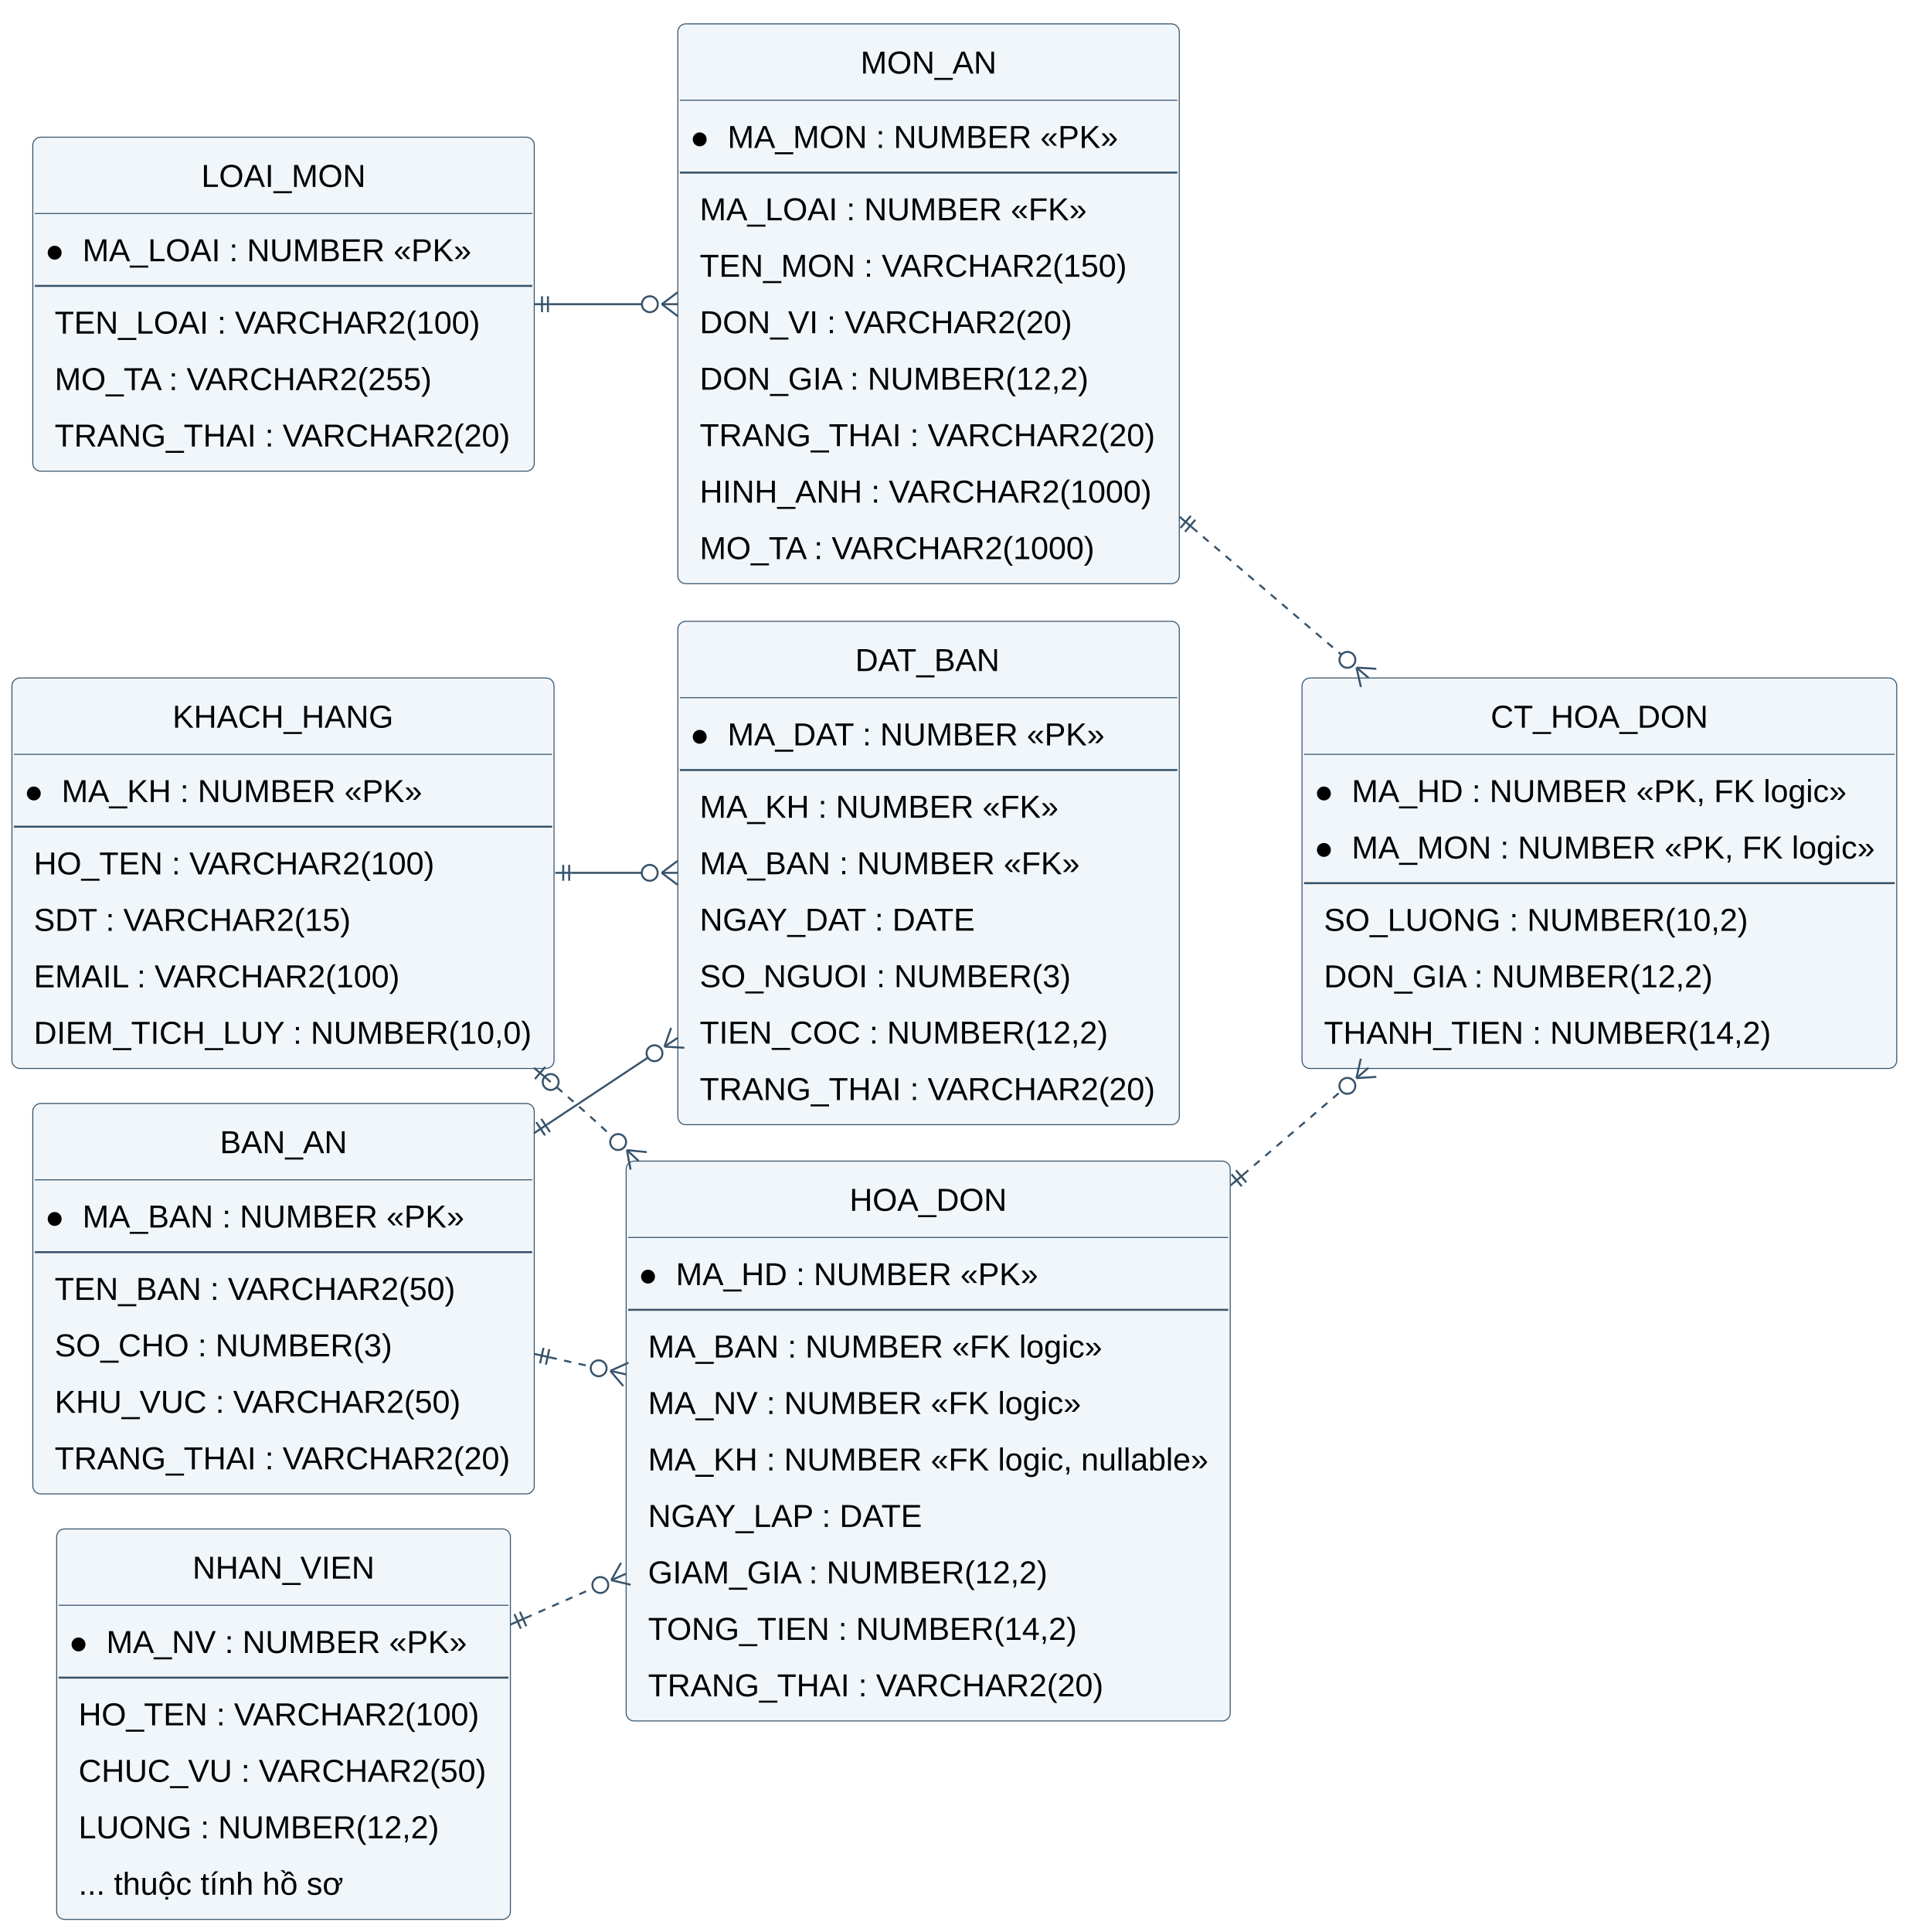
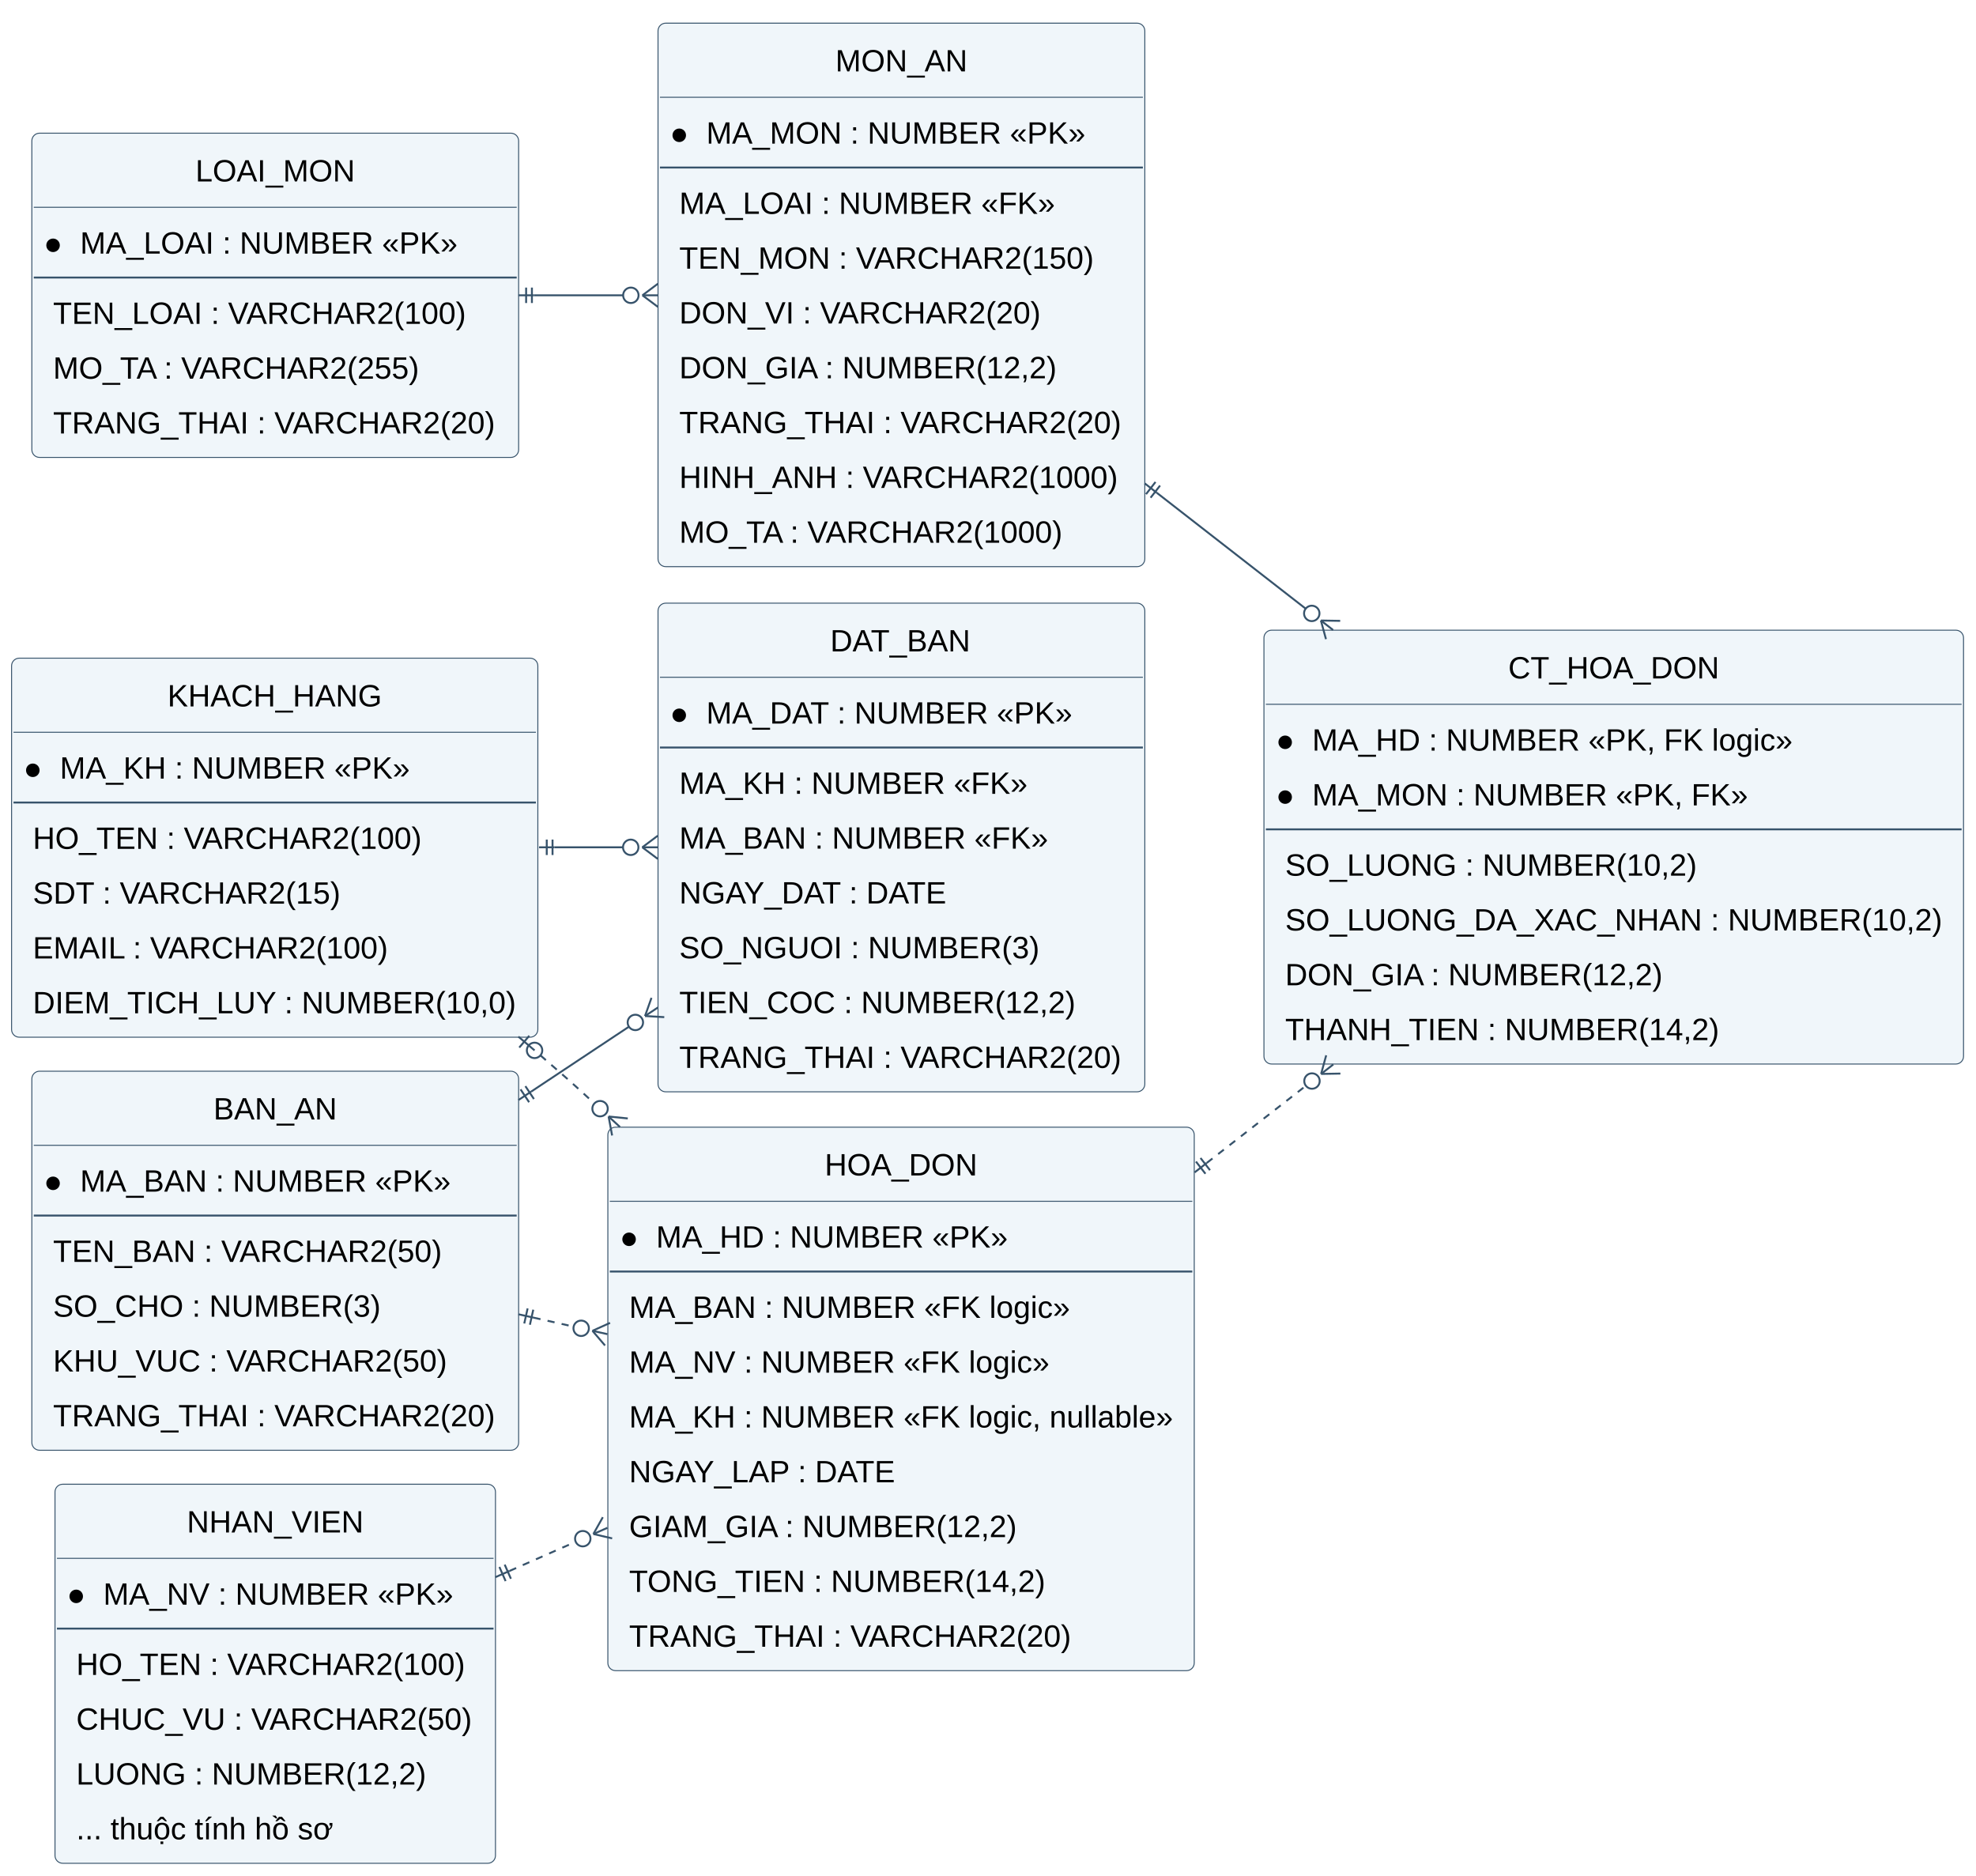
- <svg xmlns="http://www.w3.org/2000/svg" contentStyleType="text/css" data-diagram-type="CLASS" height="1822.5px" preserveAspectRatio="none" style="width:1801px;height:1822px;background:#FFFFFF;" version="1.1" viewBox="0 0 1801 1822" width="1801.875px" zoomAndPan="magnify">
+ <svg xmlns="http://www.w3.org/2000/svg" contentStyleType="text/css" height="1822.5px" preserveAspectRatio="none" style="width:1920px;height:1822px;background:#FFFFFF;" version="1.1" viewBox="0 0 1920 1822" width="1920px" zoomAndPan="magnify">
  <defs />
  <g>
-     <g class="entity" data-entity="KHACH_HANG" data-source-line="20" data-uid="ent0002" id="entity_KHACH_HANG">
-       <rect fill="#F0F6FA" height="368.232" rx="7.5" ry="7.5" style="stroke:#37536B;stroke-width:0.938;" width="511.348" x="11.25" y="639.375" />
+     <g id="elem_KHACH_HANG">
+       <rect codeLine="20" fill="#F0F6FA" height="368.232" id="KHACH_HANG" rx="7.5" ry="7.5" style="stroke:#37536B;stroke-width:0.938;" width="511.348" x="11.25" y="639.375" />
      <text fill="#000000" font-family="Arial" font-size="30" lengthAdjust="spacing" textLength="208.374" x="162.737" y="686.265">KHACH_HANG</text>
      <line style="stroke:#37536B;stroke-width:0.938;" x1="13.125" x2="520.723" y1="711.372" y2="711.372" />
      <ellipse cx="31.875" cy="748.308" fill="#000000" rx="5.625" ry="5.625" style="stroke:#000000;stroke-width:1.875;" />
      <text fill="#000000" font-family="Arial" font-size="30" lengthAdjust="spacing" textLength="340.093" x="58.125" y="756.387">MA_KH : NUMBER «PK»</text>
      <line style="stroke:#37536B;stroke-width:1.875;" x1="13.125" x2="520.723" y1="779.619" y2="779.619" />
      <text fill="#000000" font-family="Arial" font-size="30" lengthAdjust="spacing" textLength="380.098" x="31.875" y="824.634">HO_TEN : VARCHAR2(100)</text>
      <text fill="#000000" font-family="Arial" font-size="30" lengthAdjust="spacing" textLength="301.728" x="31.875" y="877.881">SDT : VARCHAR2(15)</text>
      <text fill="#000000" font-family="Arial" font-size="30" lengthAdjust="spacing" textLength="348.442" x="31.875" y="931.128">EMAIL : VARCHAR2(100)</text>
      <text fill="#000000" font-family="Arial" font-size="30" lengthAdjust="spacing" textLength="470.098" x="31.875" y="984.375">DIEM_TICH_LUY : NUMBER(10,0)</text>
    </g>
-     <g class="entity" data-entity="DAT_BAN" data-source-line="28" data-uid="ent0003" id="entity_DAT_BAN">
-       <rect fill="#F0F6FA" height="474.727" rx="7.5" ry="7.5" style="stroke:#37536B;stroke-width:0.938;" width="472.998" x="639.375" y="585.938" />
+     <g id="elem_DAT_BAN">
+       <rect codeLine="28" fill="#F0F6FA" height="474.727" id="DAT_BAN" rx="7.5" ry="7.5" style="stroke:#37536B;stroke-width:0.938;" width="472.998" x="639.375" y="585.938" />
      <text fill="#000000" font-family="Arial" font-size="30" lengthAdjust="spacing" textLength="138.369" x="806.689" y="632.827">DAT_BAN</text>
      <line style="stroke:#37536B;stroke-width:0.938;" x1="641.25" x2="1110.498" y1="657.935" y2="657.935" />
      <ellipse cx="660" cy="694.871" fill="#000000" rx="5.625" ry="5.625" style="stroke:#000000;stroke-width:1.875;" />
      <text fill="#000000" font-family="Arial" font-size="30" lengthAdjust="spacing" textLength="358.418" x="686.25" y="702.949">MA_DAT : NUMBER «PK»</text>
      <line style="stroke:#37536B;stroke-width:1.875;" x1="641.25" x2="1110.498" y1="726.182" y2="726.182" />
      <text fill="#000000" font-family="Arial" font-size="30" lengthAdjust="spacing" textLength="338.408" x="660" y="771.196">MA_KH : NUMBER «FK»</text>
      <text fill="#000000" font-family="Arial" font-size="30" lengthAdjust="spacing" textLength="358.418" x="660" y="824.443">MA_BAN : NUMBER «FK»</text>
      <text fill="#000000" font-family="Arial" font-size="30" lengthAdjust="spacing" textLength="266.719" x="660" y="877.69">NGAY_DAT : DATE</text>
      <text fill="#000000" font-family="Arial" font-size="30" lengthAdjust="spacing" textLength="350.039" x="660" y="930.938">SO_NGUOI : NUMBER(3)</text>
      <text fill="#000000" font-family="Arial" font-size="30" lengthAdjust="spacing" textLength="385.063" x="660" y="984.185">TIEN_COC : NUMBER(12,2)</text>
      <text fill="#000000" font-family="Arial" font-size="30" lengthAdjust="spacing" textLength="431.748" x="660" y="1037.432">TRANG_THAI : VARCHAR2(20)</text>
    </g>
-     <g class="entity" data-entity="BAN_AN" data-source-line="38" data-uid="ent0004" id="entity_BAN_AN">
-       <rect fill="#F0F6FA" height="368.232" rx="7.5" ry="7.5" style="stroke:#37536B;stroke-width:0.938;" width="472.998" x="30.938" y="1040.625" />
+     <g id="elem_BAN_AN">
+       <rect codeLine="38" fill="#F0F6FA" height="368.232" id="BAN_AN" rx="7.5" ry="7.5" style="stroke:#37536B;stroke-width:0.938;" width="472.998" x="30.938" y="1040.625" />
      <text fill="#000000" font-family="Arial" font-size="30" lengthAdjust="spacing" textLength="120.044" x="207.415" y="1087.515">BAN_AN</text>
      <line style="stroke:#37536B;stroke-width:0.938;" x1="32.812" x2="502.06" y1="1112.622" y2="1112.622" />
      <ellipse cx="51.562" cy="1149.558" fill="#000000" rx="5.625" ry="5.625" style="stroke:#000000;stroke-width:1.875;" />
      <text fill="#000000" font-family="Arial" font-size="30" lengthAdjust="spacing" textLength="360.103" x="77.812" y="1157.637">MA_BAN : NUMBER «PK»</text>
      <line style="stroke:#37536B;stroke-width:1.875;" x1="32.812" x2="502.06" y1="1180.869" y2="1180.869" />
      <text fill="#000000" font-family="Arial" font-size="30" lengthAdjust="spacing" textLength="380.098" x="51.562" y="1225.884">TEN_BAN : VARCHAR2(50)</text>
      <text fill="#000000" font-family="Arial" font-size="30" lengthAdjust="spacing" textLength="318.369" x="51.562" y="1279.131">SO_CHO : NUMBER(3)</text>
      <text fill="#000000" font-family="Arial" font-size="30" lengthAdjust="spacing" textLength="385.093" x="51.562" y="1332.378">KHU_VUC : VARCHAR2(50)</text>
      <text fill="#000000" font-family="Arial" font-size="30" lengthAdjust="spacing" textLength="431.748" x="51.562" y="1385.625">TRANG_THAI : VARCHAR2(20)</text>
    </g>
-     <g class="entity" data-entity="HOA_DON" data-source-line="46" data-uid="ent0005" id="entity_HOA_DON">
-       <rect fill="#F0F6FA" height="527.974" rx="7.5" ry="7.5" style="stroke:#37536B;stroke-width:0.938;" width="569.78" x="590.625" y="1095" />
+     <g id="elem_HOA_DON">
+       <rect codeLine="46" fill="#F0F6FA" height="527.974" id="HOA_DON" rx="7.5" ry="7.5" style="stroke:#37536B;stroke-width:0.938;" width="569.78" x="590.625" y="1095" />
      <text fill="#000000" font-family="Arial" font-size="30" lengthAdjust="spacing" textLength="148.359" x="801.335" y="1141.89">HOA_DON</text>
      <line style="stroke:#37536B;stroke-width:0.938;" x1="592.5" x2="1158.53" y1="1166.997" y2="1166.997" />
      <ellipse cx="611.25" cy="1203.933" fill="#000000" rx="5.625" ry="5.625" style="stroke:#000000;stroke-width:1.875;" />
      <text fill="#000000" font-family="Arial" font-size="30" lengthAdjust="spacing" textLength="341.748" x="637.5" y="1212.012">MA_HD : NUMBER «PK»</text>
      <line style="stroke:#37536B;stroke-width:1.875;" x1="592.5" x2="1158.53" y1="1235.244" y2="1235.244" />
      <text fill="#000000" font-family="Arial" font-size="30" lengthAdjust="spacing" textLength="428.452" x="611.25" y="1280.259">MA_BAN : NUMBER «FK logic»</text>
      <text fill="#000000" font-family="Arial" font-size="30" lengthAdjust="spacing" textLength="408.442" x="611.25" y="1333.506">MA_NV : NUMBER «FK logic»</text>
      <text fill="#000000" font-family="Arial" font-size="30" lengthAdjust="spacing" textLength="528.53" x="611.25" y="1386.753">MA_KH : NUMBER «FK logic, nullable»</text>
      <text fill="#000000" font-family="Arial" font-size="30" lengthAdjust="spacing" textLength="263.423" x="611.25" y="1440">NGAY_LAP : DATE</text>
      <text fill="#000000" font-family="Arial" font-size="30" lengthAdjust="spacing" textLength="378.413" x="611.25" y="1493.247">GIAM_GIA : NUMBER(12,2)</text>
      <text fill="#000000" font-family="Arial" font-size="30" lengthAdjust="spacing" textLength="405.059" x="611.25" y="1546.494">TONG_TIEN : NUMBER(14,2)</text>
      <text fill="#000000" font-family="Arial" font-size="30" lengthAdjust="spacing" textLength="431.748" x="611.25" y="1599.741">TRANG_THAI : VARCHAR2(20)</text>
    </g>
-     <g class="entity" data-entity="CT_HOA_DON" data-source-line="57" data-uid="ent0006" id="entity_CT_HOA_DON">
-       <rect fill="#F0F6FA" height="368.232" rx="7.5" ry="7.5" style="stroke:#37536B;stroke-width:0.938;" width="560.947" x="1228.125" y="639.375" />
-       <text fill="#000000" font-family="Arial" font-size="30" lengthAdjust="spacing" textLength="205.034" x="1406.082" y="686.265">CT_HOA_DON</text>
-       <line style="stroke:#37536B;stroke-width:0.938;" x1="1230" x2="1787.197" y1="711.372" y2="711.372" />
-       <ellipse cx="1248.75" cy="748.308" fill="#000000" rx="5.625" ry="5.625" style="stroke:#000000;stroke-width:1.875;" />
-       <text fill="#000000" font-family="Arial" font-size="30" lengthAdjust="spacing" textLength="466.787" x="1275" y="756.387">MA_HD : NUMBER «PK, FK logic»</text>
-       <ellipse cx="1248.75" cy="801.555" fill="#000000" rx="5.625" ry="5.625" style="stroke:#000000;stroke-width:1.875;" />
-       <text fill="#000000" font-family="Arial" font-size="30" lengthAdjust="spacing" textLength="493.447" x="1275" y="809.634">MA_MON : NUMBER «PK, FK logic»</text>
-       <line style="stroke:#37536B;stroke-width:1.875;" x1="1230" x2="1787.197" y1="832.866" y2="832.866" />
-       <text fill="#000000" font-family="Arial" font-size="30" lengthAdjust="spacing" textLength="400.093" x="1248.75" y="877.881">SO_LUONG : NUMBER(10,2)</text>
-       <text fill="#000000" font-family="Arial" font-size="30" lengthAdjust="spacing" textLength="368.408" x="1248.75" y="931.128">DON_GIA : NUMBER(12,2)</text>
-       <text fill="#000000" font-family="Arial" font-size="30" lengthAdjust="spacing" textLength="421.728" x="1248.75" y="984.375">THANH_TIEN : NUMBER(14,2)</text>
+     <g id="elem_CT_HOA_DON">
+       <rect codeLine="57" fill="#F0F6FA" height="421.479" id="CT_HOA_DON" rx="7.5" ry="7.5" style="stroke:#37536B;stroke-width:0.938;" width="679.761" x="1228.125" y="612.188" />
+       <text fill="#000000" font-family="Arial" font-size="30" lengthAdjust="spacing" textLength="205.034" x="1465.488" y="659.077">CT_HOA_DON</text>
+       <line style="stroke:#37536B;stroke-width:0.938;" x1="1230" x2="1906.011" y1="684.185" y2="684.185" />
+       <ellipse cx="1248.75" cy="721.121" fill="#000000" rx="5.625" ry="5.625" style="stroke:#000000;stroke-width:1.875;" />
+       <text fill="#000000" font-family="Arial" font-size="30" lengthAdjust="spacing" textLength="466.787" x="1275" y="729.199">MA_HD : NUMBER «PK, FK logic»</text>
+       <ellipse cx="1248.75" cy="774.368" fill="#000000" rx="5.625" ry="5.625" style="stroke:#000000;stroke-width:1.875;" />
+       <text fill="#000000" font-family="Arial" font-size="30" lengthAdjust="spacing" textLength="423.413" x="1275" y="782.446">MA_MON : NUMBER «PK, FK»</text>
+       <line style="stroke:#37536B;stroke-width:1.875;" x1="1230" x2="1906.011" y1="805.679" y2="805.679" />
+       <text fill="#000000" font-family="Arial" font-size="30" lengthAdjust="spacing" textLength="400.093" x="1248.75" y="850.693">SO_LUONG : NUMBER(10,2)</text>
+       <text fill="#000000" font-family="Arial" font-size="30" lengthAdjust="spacing" textLength="638.511" x="1248.75" y="903.94">SO_LUONG_DA_XAC_NHAN : NUMBER(10,2)</text>
+       <text fill="#000000" font-family="Arial" font-size="30" lengthAdjust="spacing" textLength="368.408" x="1248.75" y="957.188">DON_GIA : NUMBER(12,2)</text>
+       <text fill="#000000" font-family="Arial" font-size="30" lengthAdjust="spacing" textLength="421.728" x="1248.75" y="1010.435">THANH_TIEN : NUMBER(14,2)</text>
    </g>
-     <g class="entity" data-entity="MON_AN" data-source-line="65" data-uid="ent0007" id="entity_MON_AN">
-       <rect fill="#F0F6FA" height="527.974" rx="7.5" ry="7.5" style="stroke:#37536B;stroke-width:0.938;" width="472.998" x="639.375" y="22.5" />
+     <g id="elem_MON_AN">
+       <rect codeLine="66" fill="#F0F6FA" height="527.974" id="MON_AN" rx="7.5" ry="7.5" style="stroke:#37536B;stroke-width:0.938;" width="472.998" x="639.375" y="22.5" />
      <text fill="#000000" font-family="Arial" font-size="30" lengthAdjust="spacing" textLength="128.35" x="811.699" y="69.39">MON_AN</text>
      <line style="stroke:#37536B;stroke-width:0.938;" x1="641.25" x2="1110.498" y1="94.497" y2="94.497" />
      <ellipse cx="660" cy="131.433" fill="#000000" rx="5.625" ry="5.625" style="stroke:#000000;stroke-width:1.875;" />
      <text fill="#000000" font-family="Arial" font-size="30" lengthAdjust="spacing" textLength="368.408" x="686.25" y="139.512">MA_MON : NUMBER «PK»</text>
      <line style="stroke:#37536B;stroke-width:1.875;" x1="641.25" x2="1110.498" y1="162.744" y2="162.744" />
      <text fill="#000000" font-family="Arial" font-size="30" lengthAdjust="spacing" textLength="365.098" x="660" y="207.759">MA_LOAI : NUMBER «FK»</text>
      <text fill="#000000" font-family="Arial" font-size="30" lengthAdjust="spacing" textLength="405.088" x="660" y="261.006">TEN_MON : VARCHAR2(150)</text>
      <text fill="#000000" font-family="Arial" font-size="30" lengthAdjust="spacing" textLength="353.423" x="660" y="314.253">DON_VI : VARCHAR2(20)</text>
      <text fill="#000000" font-family="Arial" font-size="30" lengthAdjust="spacing" textLength="368.408" x="660" y="367.5">DON_GIA : NUMBER(12,2)</text>
      <text fill="#000000" font-family="Arial" font-size="30" lengthAdjust="spacing" textLength="431.748" x="660" y="420.747">TRANG_THAI : VARCHAR2(20)</text>
      <text fill="#000000" font-family="Arial" font-size="30" lengthAdjust="spacing" textLength="428.452" x="660" y="473.994">HINH_ANH : VARCHAR2(1000)</text>
      <text fill="#000000" font-family="Arial" font-size="30" lengthAdjust="spacing" textLength="378.442" x="660" y="527.241">MO_TA : VARCHAR2(1000)</text>
    </g>
-     <g class="entity" data-entity="LOAI_MON" data-source-line="76" data-uid="ent0008" id="entity_LOAI_MON">
-       <rect fill="#F0F6FA" height="314.985" rx="7.5" ry="7.5" style="stroke:#37536B;stroke-width:0.938;" width="472.998" x="30.938" y="129.375" />
+     <g id="elem_LOAI_MON">
+       <rect codeLine="77" fill="#F0F6FA" height="314.985" id="LOAI_MON" rx="7.5" ry="7.5" style="stroke:#37536B;stroke-width:0.938;" width="472.998" x="30.938" y="129.375" />
      <text fill="#000000" font-family="Arial" font-size="30" lengthAdjust="spacing" textLength="155.039" x="189.917" y="176.265">LOAI_MON</text>
      <line style="stroke:#37536B;stroke-width:0.938;" x1="32.812" x2="502.06" y1="201.372" y2="201.372" />
      <ellipse cx="51.562" cy="238.308" fill="#000000" rx="5.625" ry="5.625" style="stroke:#000000;stroke-width:1.875;" />
      <text fill="#000000" font-family="Arial" font-size="30" lengthAdjust="spacing" textLength="366.782" x="77.812" y="246.387">MA_LOAI : NUMBER «PK»</text>
      <line style="stroke:#37536B;stroke-width:1.875;" x1="32.812" x2="502.06" y1="269.619" y2="269.619" />
      <text fill="#000000" font-family="Arial" font-size="30" lengthAdjust="spacing" textLength="403.462" x="51.562" y="314.634">TEN_LOAI : VARCHAR2(100)</text>
      <text fill="#000000" font-family="Arial" font-size="30" lengthAdjust="spacing" textLength="361.758" x="51.562" y="367.881">MO_TA : VARCHAR2(255)</text>
      <text fill="#000000" font-family="Arial" font-size="30" lengthAdjust="spacing" textLength="431.748" x="51.562" y="421.128">TRANG_THAI : VARCHAR2(20)</text>
    </g>
-     <g class="entity" data-entity="NHAN_VIEN" data-source-line="83" data-uid="ent0009" id="entity_NHAN_VIEN">
-       <rect fill="#F0F6FA" height="368.232" rx="7.5" ry="7.5" style="stroke:#37536B;stroke-width:0.938;" width="427.998" x="53.438" y="1441.875" />
+     <g id="elem_NHAN_VIEN">
+       <rect codeLine="84" fill="#F0F6FA" height="368.232" id="NHAN_VIEN" rx="7.5" ry="7.5" style="stroke:#37536B;stroke-width:0.938;" width="427.998" x="53.438" y="1441.875" />
      <text fill="#000000" font-family="Arial" font-size="30" lengthAdjust="spacing" textLength="171.709" x="181.582" y="1488.765">NHAN_VIEN</text>
      <line style="stroke:#37536B;stroke-width:0.938;" x1="55.312" x2="479.56" y1="1513.872" y2="1513.872" />
      <ellipse cx="74.062" cy="1550.808" fill="#000000" rx="5.625" ry="5.625" style="stroke:#000000;stroke-width:1.875;" />
      <text fill="#000000" font-family="Arial" font-size="30" lengthAdjust="spacing" textLength="340.093" x="100.312" y="1558.887">MA_NV : NUMBER «PK»</text>
      <line style="stroke:#37536B;stroke-width:1.875;" x1="55.312" x2="479.56" y1="1582.119" y2="1582.119" />
      <text fill="#000000" font-family="Arial" font-size="30" lengthAdjust="spacing" textLength="380.098" x="74.062" y="1627.134">HO_TEN : VARCHAR2(100)</text>
      <text fill="#000000" font-family="Arial" font-size="30" lengthAdjust="spacing" textLength="386.748" x="74.062" y="1680.381">CHUC_VU : VARCHAR2(50)</text>
      <text fill="#000000" font-family="Arial" font-size="30" lengthAdjust="spacing" textLength="340.063" x="74.062" y="1733.628">LUONG : NUMBER(12,2)</text>
      <text fill="#000000" font-family="Arial" font-size="30" lengthAdjust="spacing" textLength="249.815" x="74.062" y="1786.875">... thuộc tính hồ sơ</text>
    </g>
-     <g class="link" data-entity-1="KHACH_HANG" data-entity-2="DAT_BAN" data-uid="lnk10" id="link_KHACH_HANG_DAT_BAN">
-       <line style="stroke:#37536B;stroke-width:1.875;" x1="531.252" x2="531.252" y1="830.625" y2="815.625" />
-       <line style="stroke:#37536B;stroke-width:1.875;" x1="536.877" x2="536.877" y1="830.625" y2="815.625" />
-       <line style="stroke:#37536B;stroke-width:1.875;" x1="538.752" x2="523.752" y1="823.125" y2="823.125" />
-       <line style="stroke:#37536B;stroke-width:1.875;" x1="624.095" x2="639.095" y1="823.125" y2="811.875" />
-       <line style="stroke:#37536B;stroke-width:1.875;" x1="624.095" x2="639.095" y1="823.125" y2="834.375" />
-       <line style="stroke:#37536B;stroke-width:1.875;" x1="624.095" x2="639.095" y1="823.125" y2="823.125" />
-       <ellipse cx="612.845" cy="823.125" fill="none" rx="7.5" ry="7.5" style="stroke:#37536B;stroke-width:1.875;" />
-       <path d="M538.752,823.125 C577,823.125 567.541,823.125 605.345,823.125" fill="none" style="stroke:#37536B;stroke-width:1.875;" />
-     </g>
-     <g class="link" data-entity-1="BAN_AN" data-entity-2="DAT_BAN" data-uid="lnk11" id="link_BAN_AN_DAT_BAN">
-       <line style="stroke:#37536B;stroke-width:1.875;" x1="514.112" x2="505.818" y1="1070.77" y2="1058.271" />
-       <line style="stroke:#37536B;stroke-width:1.875;" x1="518.799" x2="510.505" y1="1067.659" y2="1055.161" />
-       <line style="stroke:#37536B;stroke-width:1.875;" x1="516.215" x2="503.716" y1="1060.373" y2="1068.667" />
-       <line style="stroke:#37536B;stroke-width:1.875;" x1="626.73" x2="633.008" y1="987.039" y2="969.372" />
-       <line style="stroke:#37536B;stroke-width:1.875;" x1="626.73" x2="645.449" y1="987.039" y2="988.12" />
-       <line style="stroke:#37536B;stroke-width:1.875;" x1="626.73" x2="639.228" y1="987.039" y2="978.745" />
-       <ellipse cx="617.356" cy="993.259" fill="none" rx="7.5" ry="7.5" style="stroke:#37536B;stroke-width:1.875;" />
-       <path d="M516.215,1060.373 C560.7,1030.854 566.625,1026.922 611.107,997.406" fill="none" style="stroke:#37536B;stroke-width:1.875;" />
-     </g>
-     <g class="link" data-entity-1="KHACH_HANG" data-entity-2="HOA_DON" data-uid="lnk12" id="link_KHACH_HANG_HOA_DON">
-       <line style="stroke:#37536B;stroke-width:1.875;" x1="519.416" x2="503.7" y1="1020.41" y2="1007.053" />
-       <ellipse cx="519.416" cy="1020.41" fill="none" rx="7.5" ry="7.5" style="stroke:#37536B;stroke-width:1.875;" />
-       <line style="stroke:#37536B;stroke-width:1.875;" x1="504.558" x2="514.272" y1="1017.625" y2="1006.195" />
-       <line style="stroke:#37536B;stroke-width:1.875;" x1="591.339" x2="609.995" y1="1084.648" y2="1086.522" />
-       <line style="stroke:#37536B;stroke-width:1.875;" x1="591.339" x2="594.764" y1="1084.648" y2="1103.082" />
-       <line style="stroke:#37536B;stroke-width:1.875;" x1="591.339" x2="602.38" y1="1084.648" y2="1094.802" />
-       <ellipse cx="583.059" cy="1077.032" fill="none" rx="7.5" ry="7.5" style="stroke:#37536B;stroke-width:1.875;" />
-       <path d="M525.13,1025.267 C551.196,1047.943 551.059,1047.601 577.539,1071.955" fill="none" style="stroke:#37536B;stroke-width:1.875;stroke-dasharray:7.0,7.0;" />
-     </g>
-     <g class="link" data-entity-1="BAN_AN" data-entity-2="HOA_DON" data-uid="lnk13" id="link_BAN_AN_HOA_DON">
-       <line style="stroke:#37536B;stroke-width:1.875;" x1="509.402" x2="512.67" y1="1285.717" y2="1271.077" />
-       <line style="stroke:#37536B;stroke-width:1.875;" x1="514.891" x2="518.16" y1="1286.942" y2="1272.303" />
-       <line style="stroke:#37536B;stroke-width:1.875;" x1="518.356" x2="503.716" y1="1280.031" y2="1276.763" />
-       <line style="stroke:#37536B;stroke-width:1.875;" x1="575.674" x2="592.765" y1="1292.828" y2="1285.117" />
-       <line style="stroke:#37536B;stroke-width:1.875;" x1="575.674" x2="587.863" y1="1292.828" y2="1307.076" />
-       <line style="stroke:#37536B;stroke-width:1.875;" x1="575.674" x2="590.314" y1="1292.828" y2="1296.096" />
-       <ellipse cx="564.695" cy="1290.377" fill="none" rx="7.5" ry="7.5" style="stroke:#37536B;stroke-width:1.875;" />
-       <path d="M518.356,1280.031 C546.74,1286.368 528.384,1282.27 557.375,1288.742" fill="none" style="stroke:#37536B;stroke-width:1.875;stroke-dasharray:7.0,7.0;" />
-     </g>
-     <g class="link" data-entity-1="NHAN_VIEN" data-entity-2="HOA_DON" data-uid="lnk14" id="link_NHAN_VIEN_HOA_DON">
-       <line style="stroke:#37536B;stroke-width:1.875;" x1="491.289" x2="485.244" y1="1535.971" y2="1522.243" />
-       <line style="stroke:#37536B;stroke-width:1.875;" x1="496.437" x2="490.392" y1="1533.705" y2="1519.976" />
-       <line style="stroke:#37536B;stroke-width:1.875;" x1="495.131" x2="481.402" y1="1526.085" y2="1532.13" />
-       <line style="stroke:#37536B;stroke-width:1.875;" x1="576.553" x2="585.748" y1="1490.234" y2="1473.893" />
-       <line style="stroke:#37536B;stroke-width:1.875;" x1="576.553" x2="594.815" y1="1490.234" y2="1494.485" />
-       <line style="stroke:#37536B;stroke-width:1.875;" x1="576.553" x2="590.281" y1="1490.234" y2="1484.189" />
-       <ellipse cx="566.257" cy="1494.767" fill="none" rx="7.5" ry="7.5" style="stroke:#37536B;stroke-width:1.875;" />
-       <path d="M495.131,1526.085 C530.352,1510.577 522.75,1513.924 559.393,1497.79" fill="none" style="stroke:#37536B;stroke-width:1.875;stroke-dasharray:7.0,7.0;" />
-     </g>
-     <g class="link" data-entity-1="HOA_DON" data-entity-2="CT_HOA_DON" data-uid="lnk15" id="link_HOA_DON_CT_HOA_DON">
-       <line style="stroke:#37536B;stroke-width:1.875;" x1="1171.32" x2="1161.589" y1="1118.761" y2="1107.345" />
-       <line style="stroke:#37536B;stroke-width:1.875;" x1="1175.601" x2="1165.87" y1="1115.111" y2="1103.696" />
-       <line style="stroke:#37536B;stroke-width:1.875;" x1="1172.162" x2="1160.747" y1="1108.188" y2="1117.918" />
-       <line style="stroke:#37536B;stroke-width:1.875;" x1="1279.45" x2="1283.567" y1="1016.729" y2="998.436" />
-       <line style="stroke:#37536B;stroke-width:1.875;" x1="1279.45" x2="1298.164" y1="1016.729" y2="1015.559" />
-       <line style="stroke:#37536B;stroke-width:1.875;" x1="1279.45" x2="1290.866" y1="1016.729" y2="1006.998" />
-       <ellipse cx="1270.889" cy="1024.027" fill="none" rx="7.5" ry="7.5" style="stroke:#37536B;stroke-width:1.875;" />
-       <path d="M1172.162,1108.188 C1215.861,1070.936 1223.274,1064.617 1265.181,1028.892" fill="none" style="stroke:#37536B;stroke-width:1.875;stroke-dasharray:7.0,7.0;" />
-     </g>
-     <g class="link" data-entity-1="MON_AN" data-entity-2="CT_HOA_DON" data-uid="lnk16" id="link_MON_AN_CT_HOA_DON">
-       <line style="stroke:#37536B;stroke-width:1.875;" x1="1113.476" x2="1123.207" y1="497.89" y2="486.475" />
-       <line style="stroke:#37536B;stroke-width:1.875;" x1="1117.757" x2="1127.488" y1="501.539" y2="490.124" />
-       <line style="stroke:#37536B;stroke-width:1.875;" x1="1124.049" x2="1112.634" y1="497.048" y2="487.317" />
-       <line style="stroke:#37536B;stroke-width:1.875;" x1="1279.506" x2="1298.22" y1="629.569" y2="630.738" />
-       <line style="stroke:#37536B;stroke-width:1.875;" x1="1279.506" x2="1283.623" y1="629.569" y2="647.861" />
-       <line style="stroke:#37536B;stroke-width:1.875;" x1="1279.506" x2="1290.921" y1="629.569" y2="639.3" />
-       <ellipse cx="1270.945" cy="622.271" fill="none" rx="7.5" ry="7.5" style="stroke:#37536B;stroke-width:1.875;" />
-       <path d="M1124.049,497.048 C1182.503,546.878 1207.772,568.418 1265.237,617.405" fill="none" style="stroke:#37536B;stroke-width:1.875;stroke-dasharray:7.0,7.0;" />
-     </g>
-     <g class="link" data-entity-1="LOAI_MON" data-entity-2="MON_AN" data-uid="lnk17" id="link_LOAI_MON_MON_AN">
-       <line style="stroke:#37536B;stroke-width:1.875;" x1="511.216" x2="511.216" y1="294.375" y2="279.375" />
-       <line style="stroke:#37536B;stroke-width:1.875;" x1="516.841" x2="516.841" y1="294.375" y2="279.375" />
-       <line style="stroke:#37536B;stroke-width:1.875;" x1="518.716" x2="503.716" y1="286.875" y2="286.875" />
-       <line style="stroke:#37536B;stroke-width:1.875;" x1="624.228" x2="639.228" y1="286.875" y2="275.625" />
-       <line style="stroke:#37536B;stroke-width:1.875;" x1="624.228" x2="639.228" y1="286.875" y2="298.125" />
-       <line style="stroke:#37536B;stroke-width:1.875;" x1="624.228" x2="639.228" y1="286.875" y2="286.875" />
-       <ellipse cx="612.978" cy="286.875" fill="none" rx="7.5" ry="7.5" style="stroke:#37536B;stroke-width:1.875;" />
-       <path d="M518.716,286.875 C563.201,286.875 560.997,286.875 605.478,286.875" fill="none" style="stroke:#37536B;stroke-width:1.875;" />
-     </g>
+     <line style="stroke:#37536B;stroke-width:1.875;" x1="531.252" x2="531.252" y1="830.625" y2="815.625" />
+     <line style="stroke:#37536B;stroke-width:1.875;" x1="536.877" x2="536.877" y1="830.625" y2="815.625" />
+     <line style="stroke:#37536B;stroke-width:1.875;" x1="538.752" x2="523.752" y1="823.125" y2="823.125" />
+     <line style="stroke:#37536B;stroke-width:1.875;" x1="624.095" x2="639.095" y1="823.125" y2="811.875" />
+     <line style="stroke:#37536B;stroke-width:1.875;" x1="624.095" x2="639.095" y1="823.125" y2="834.375" />
+     <line style="stroke:#37536B;stroke-width:1.875;" x1="624.095" x2="639.095" y1="823.125" y2="823.125" />
+     <ellipse cx="612.845" cy="823.125" fill="none" rx="7.5" ry="7.5" style="stroke:#37536B;stroke-width:1.875;" />
+     <path d="M538.752,823.125 C577,823.125 567.541,823.125 605.345,823.125 " fill="none" style="stroke:#37536B;stroke-width:1.875;" />
+     <line style="stroke:#37536B;stroke-width:1.875;" x1="514.112" x2="505.818" y1="1070.77" y2="1058.271" />
+     <line style="stroke:#37536B;stroke-width:1.875;" x1="518.799" x2="510.505" y1="1067.659" y2="1055.161" />
+     <line style="stroke:#37536B;stroke-width:1.875;" x1="516.215" x2="503.716" y1="1060.373" y2="1068.667" />
+     <line style="stroke:#37536B;stroke-width:1.875;" x1="626.73" x2="633.008" y1="987.039" y2="969.372" />
+     <line style="stroke:#37536B;stroke-width:1.875;" x1="626.73" x2="645.449" y1="987.039" y2="988.12" />
+     <line style="stroke:#37536B;stroke-width:1.875;" x1="626.73" x2="639.228" y1="987.039" y2="978.745" />
+     <ellipse cx="617.356" cy="993.259" fill="none" rx="7.5" ry="7.5" style="stroke:#37536B;stroke-width:1.875;" />
+     <path d="M516.215,1060.373 C560.7,1030.854 566.625,1026.922 611.107,997.406 " fill="none" style="stroke:#37536B;stroke-width:1.875;" />
+     <line style="stroke:#37536B;stroke-width:1.875;" x1="519.416" x2="503.7" y1="1020.41" y2="1007.053" />
+     <ellipse cx="519.416" cy="1020.41" fill="none" rx="7.5" ry="7.5" style="stroke:#37536B;stroke-width:1.875;" />
+     <line style="stroke:#37536B;stroke-width:1.875;" x1="504.558" x2="514.272" y1="1017.625" y2="1006.195" />
+     <line style="stroke:#37536B;stroke-width:1.875;" x1="591.339" x2="609.995" y1="1084.648" y2="1086.522" />
+     <line style="stroke:#37536B;stroke-width:1.875;" x1="591.339" x2="594.764" y1="1084.648" y2="1103.082" />
+     <line style="stroke:#37536B;stroke-width:1.875;" x1="591.339" x2="602.38" y1="1084.648" y2="1094.802" />
+     <ellipse cx="583.059" cy="1077.032" fill="none" rx="7.5" ry="7.5" style="stroke:#37536B;stroke-width:1.875;" />
+     <path d="M525.13,1025.267 C551.196,1047.943 551.059,1047.601 577.539,1071.955 " fill="none" style="stroke:#37536B;stroke-width:1.875;stroke-dasharray:7.0,7.0;" />
+     <line style="stroke:#37536B;stroke-width:1.875;" x1="509.402" x2="512.67" y1="1285.717" y2="1271.077" />
+     <line style="stroke:#37536B;stroke-width:1.875;" x1="514.891" x2="518.16" y1="1286.942" y2="1272.303" />
+     <line style="stroke:#37536B;stroke-width:1.875;" x1="518.356" x2="503.716" y1="1280.031" y2="1276.763" />
+     <line style="stroke:#37536B;stroke-width:1.875;" x1="575.674" x2="592.765" y1="1292.828" y2="1285.117" />
+     <line style="stroke:#37536B;stroke-width:1.875;" x1="575.674" x2="587.863" y1="1292.828" y2="1307.076" />
+     <line style="stroke:#37536B;stroke-width:1.875;" x1="575.674" x2="590.314" y1="1292.828" y2="1296.096" />
+     <ellipse cx="564.695" cy="1290.377" fill="none" rx="7.5" ry="7.5" style="stroke:#37536B;stroke-width:1.875;" />
+     <path d="M518.356,1280.031 C546.74,1286.368 528.384,1282.27 557.375,1288.742 " fill="none" style="stroke:#37536B;stroke-width:1.875;stroke-dasharray:7.0,7.0;" />
+     <line style="stroke:#37536B;stroke-width:1.875;" x1="491.289" x2="485.244" y1="1535.971" y2="1522.243" />
+     <line style="stroke:#37536B;stroke-width:1.875;" x1="496.437" x2="490.392" y1="1533.705" y2="1519.976" />
+     <line style="stroke:#37536B;stroke-width:1.875;" x1="495.131" x2="481.402" y1="1526.085" y2="1532.13" />
+     <line style="stroke:#37536B;stroke-width:1.875;" x1="576.553" x2="585.748" y1="1490.234" y2="1473.893" />
+     <line style="stroke:#37536B;stroke-width:1.875;" x1="576.553" x2="594.815" y1="1490.234" y2="1494.485" />
+     <line style="stroke:#37536B;stroke-width:1.875;" x1="576.553" x2="590.281" y1="1490.234" y2="1484.189" />
+     <ellipse cx="566.257" cy="1494.767" fill="none" rx="7.5" ry="7.5" style="stroke:#37536B;stroke-width:1.875;" />
+     <path d="M495.131,1526.085 C530.352,1510.577 522.75,1513.924 559.393,1497.79 " fill="none" style="stroke:#37536B;stroke-width:1.875;stroke-dasharray:7.0,7.0;" />
+     <line style="stroke:#37536B;stroke-width:1.875;" x1="1171.276" x2="1162.064" y1="1140.253" y2="1128.415" />
+     <line style="stroke:#37536B;stroke-width:1.875;" x1="1175.715" x2="1166.503" y1="1136.798" y2="1124.96" />
+     <line style="stroke:#37536B;stroke-width:1.875;" x1="1172.589" x2="1160.751" y1="1129.728" y2="1138.94" />
+     <line style="stroke:#37536B;stroke-width:1.875;" x1="1283.672" x2="1288.6" y1="1043.279" y2="1025.189" />
+     <line style="stroke:#37536B;stroke-width:1.875;" x1="1283.672" x2="1302.419" y1="1043.279" y2="1042.945" />
+     <line style="stroke:#37536B;stroke-width:1.875;" x1="1283.672" x2="1295.509" y1="1043.279" y2="1034.067" />
+     <ellipse cx="1274.793" cy="1050.189" fill="none" rx="7.5" ry="7.5" style="stroke:#37536B;stroke-width:1.875;" />
+     <path d="M1172.589,1129.728 C1217.132,1095.062 1224.616,1089.239 1268.875,1054.795 " fill="none" style="stroke:#37536B;stroke-width:1.875;stroke-dasharray:7.0,7.0;" />
+     <line style="stroke:#37536B;stroke-width:1.875;" x1="1113.54" x2="1122.753" y1="480.072" y2="468.235" />
+     <line style="stroke:#37536B;stroke-width:1.875;" x1="1117.979" x2="1127.192" y1="483.527" y2="471.69" />
+     <line style="stroke:#37536B;stroke-width:1.875;" x1="1124.065" x2="1112.228" y1="478.76" y2="469.547" />
+     <line style="stroke:#37536B;stroke-width:1.875;" x1="1283.466" x2="1302.213" y1="602.811" y2="603.145" />
+     <line style="stroke:#37536B;stroke-width:1.875;" x1="1283.466" x2="1288.394" y1="602.811" y2="620.901" />
+     <line style="stroke:#37536B;stroke-width:1.875;" x1="1283.466" x2="1295.304" y1="602.811" y2="612.023" />
+     <ellipse cx="1274.588" cy="595.901" fill="none" rx="7.5" ry="7.5" style="stroke:#37536B;stroke-width:1.875;" />
+     <path d="M1124.065,478.76 C1182.958,524.592 1208.158,544.203 1268.669,591.295 " fill="none" style="stroke:#37536B;stroke-width:1.875;" />
+     <line style="stroke:#37536B;stroke-width:1.875;" x1="511.216" x2="511.216" y1="294.375" y2="279.375" />
+     <line style="stroke:#37536B;stroke-width:1.875;" x1="516.841" x2="516.841" y1="294.375" y2="279.375" />
+     <line style="stroke:#37536B;stroke-width:1.875;" x1="518.716" x2="503.716" y1="286.875" y2="286.875" />
+     <line style="stroke:#37536B;stroke-width:1.875;" x1="624.228" x2="639.228" y1="286.875" y2="275.625" />
+     <line style="stroke:#37536B;stroke-width:1.875;" x1="624.228" x2="639.228" y1="286.875" y2="298.125" />
+     <line style="stroke:#37536B;stroke-width:1.875;" x1="624.228" x2="639.228" y1="286.875" y2="286.875" />
+     <ellipse cx="612.978" cy="286.875" fill="none" rx="7.5" ry="7.5" style="stroke:#37536B;stroke-width:1.875;" />
+     <path d="M518.716,286.875 C563.201,286.875 560.997,286.875 605.478,286.875 " fill="none" style="stroke:#37536B;stroke-width:1.875;" />
  </g>
</svg>
